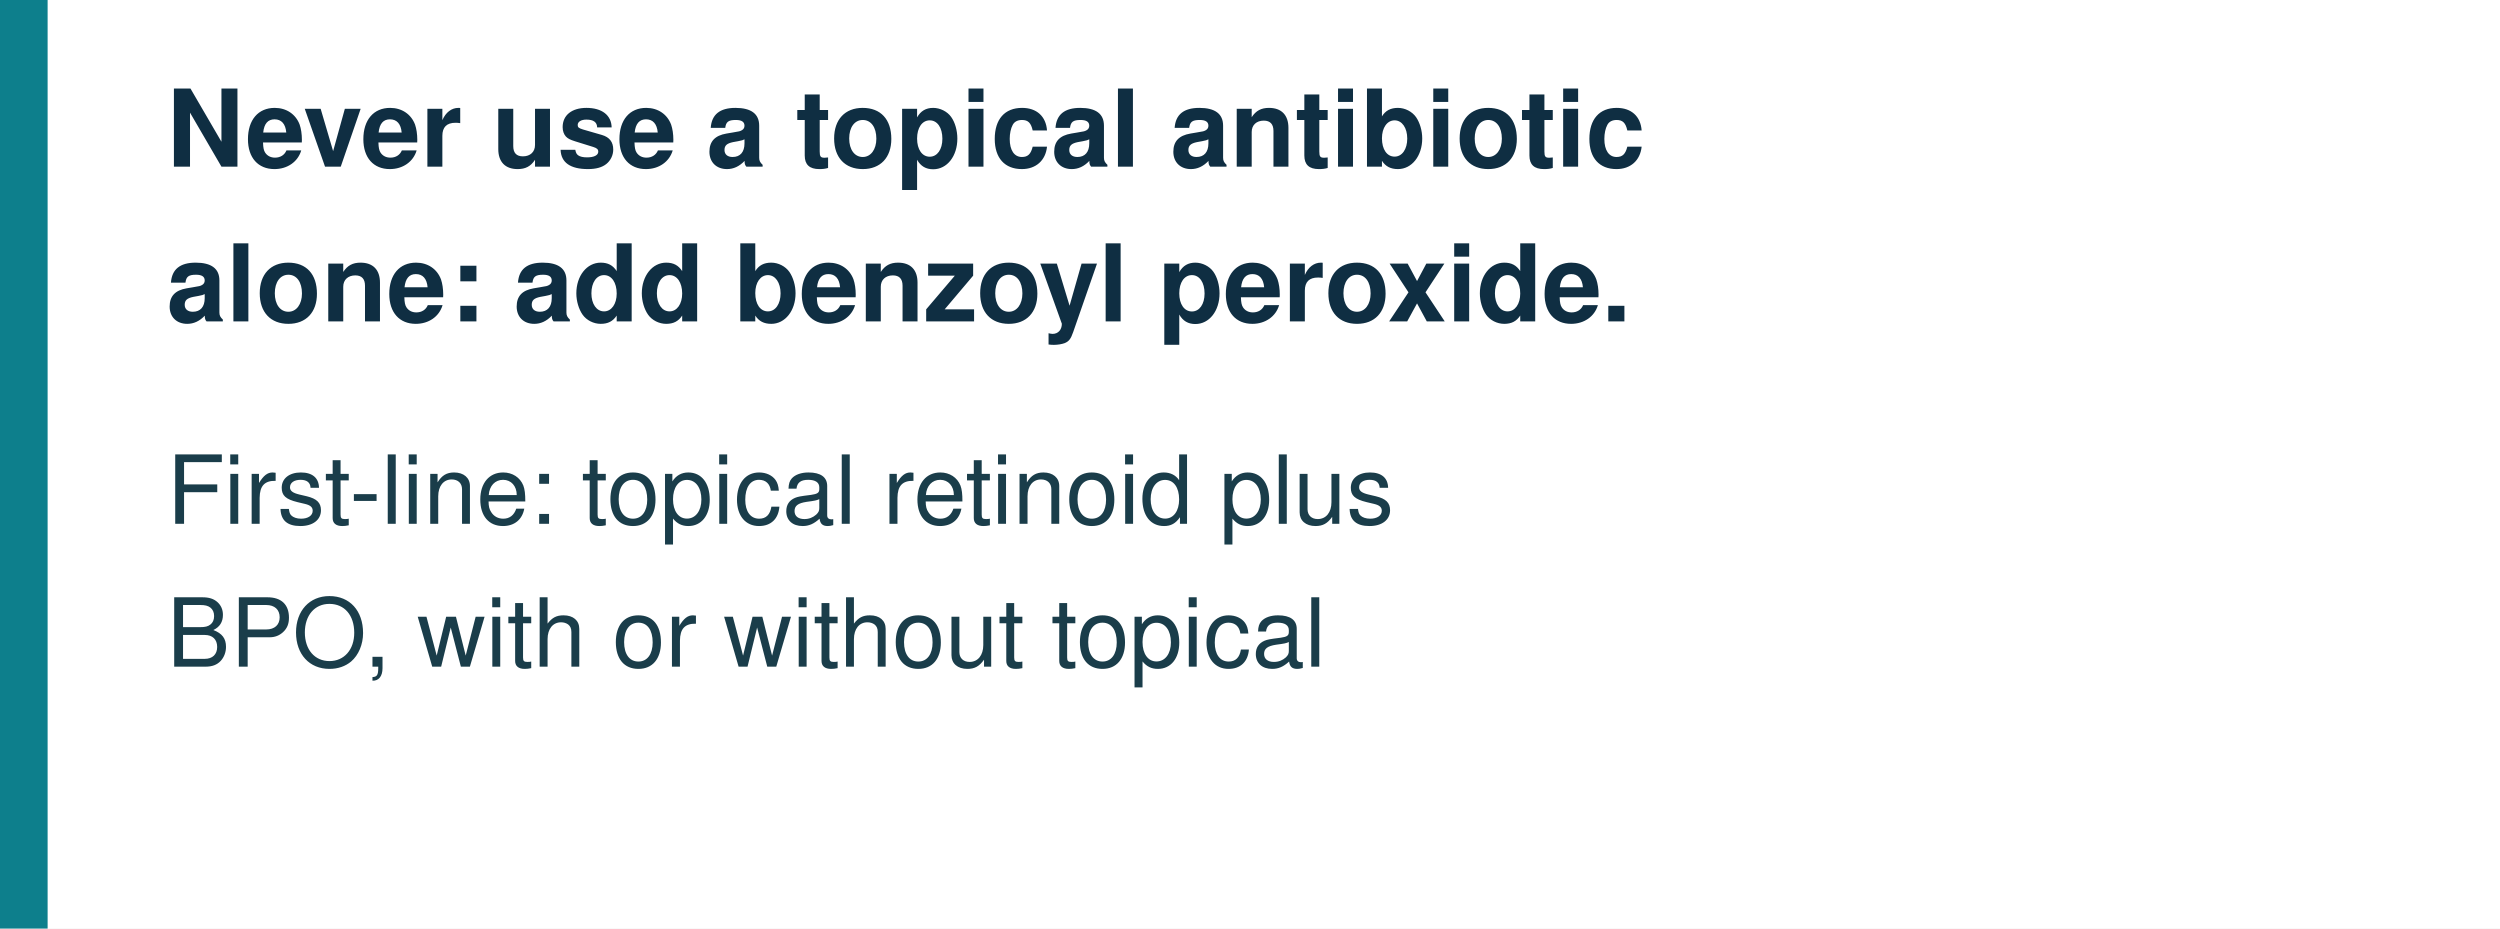
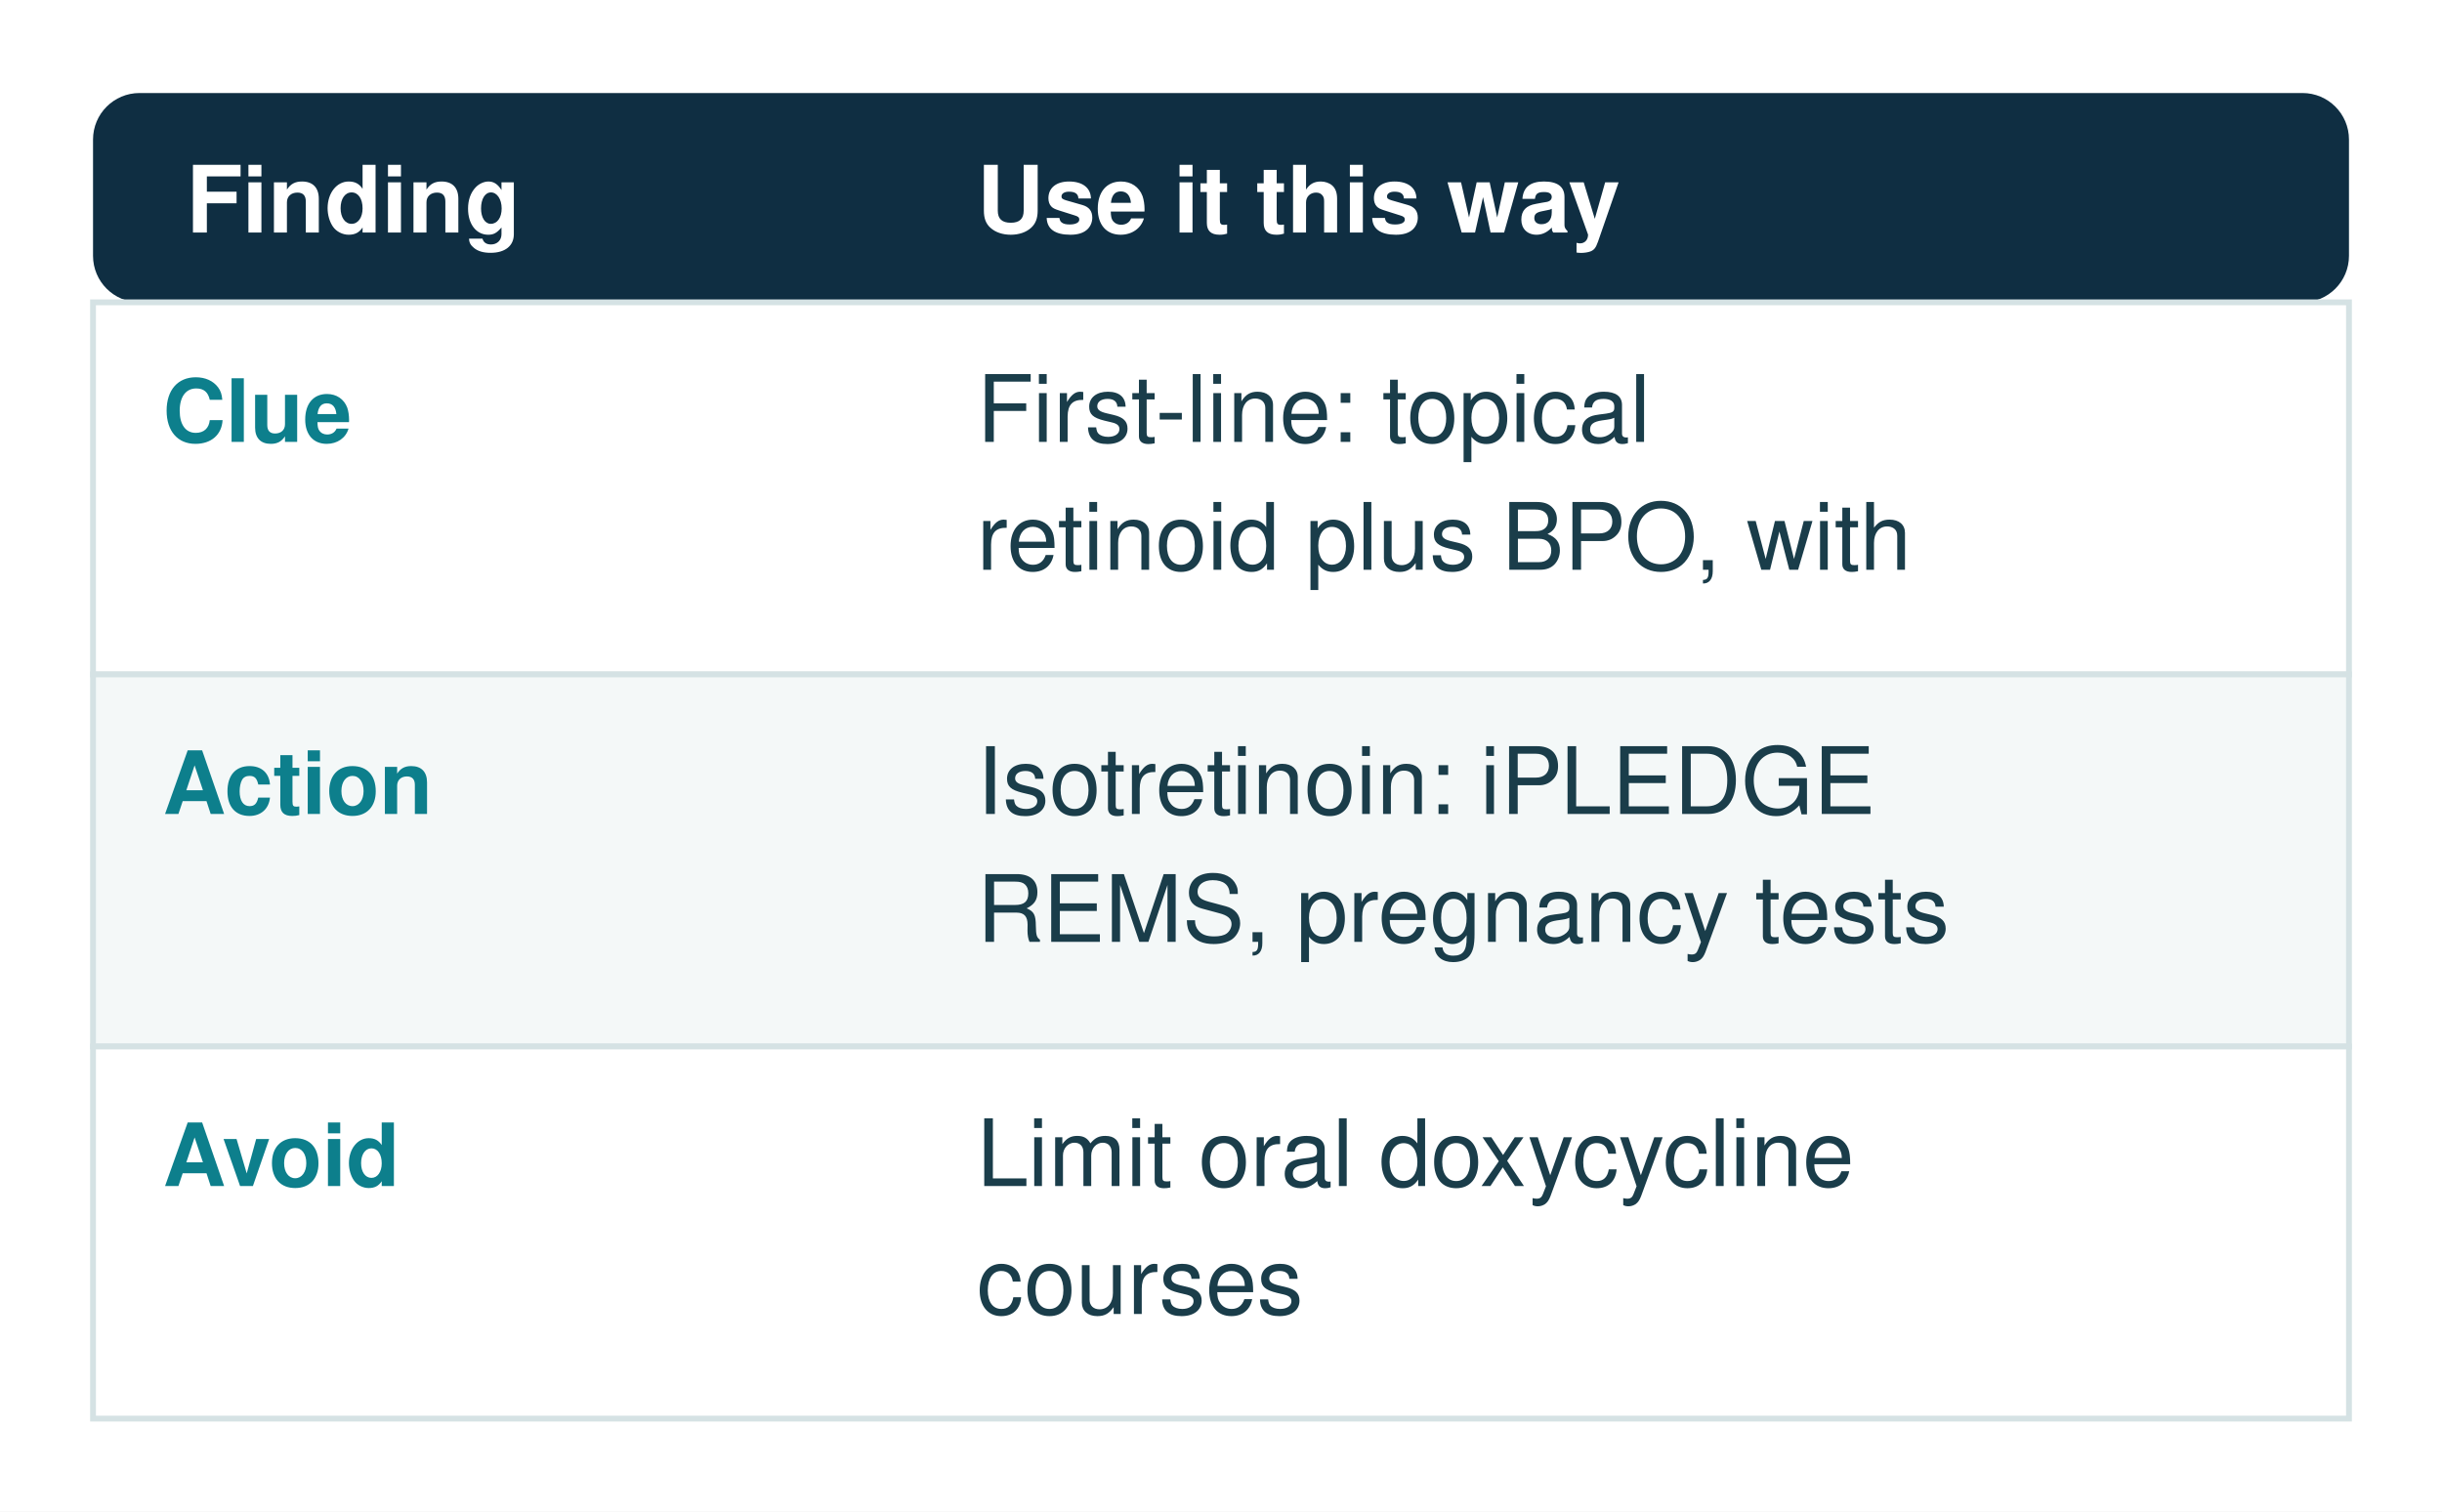
- <svg xmlns="http://www.w3.org/2000/svg" viewBox="0 0 420 156" width="420" height="156" role="img" aria-labelledby="tnaplex180">
-   <rect width="420" height="156" fill="#ffffff" />
-   <rect x="0" y="0" width="8" height="156" fill="#0d7f8c" />
-   <text x="28" y="28" font-family="Helvetica Neue, Helvetica, Arial, sans-serif" font-size="18" font-weight="700" fill="#0f2e42" text-anchor="start">Never use a topical antibiotic</text>
-   <text x="28" y="54" font-family="Helvetica Neue, Helvetica, Arial, sans-serif" font-size="18" font-weight="700" fill="#0f2e42" text-anchor="start">alone: add benzoyl peroxide.</text>
-   <text x="28" y="88" font-family="Helvetica Neue, Helvetica, Arial, sans-serif" font-size="16" font-weight="500" fill="#1a3d4a" text-anchor="start">First-line: topical retinoid plus</text>
-   <text x="28" y="112" font-family="Helvetica Neue, Helvetica, Arial, sans-serif" font-size="16" font-weight="500" fill="#1a3d4a" text-anchor="start">BPO, with or without topical</text>
+ <svg xmlns="http://www.w3.org/2000/svg" viewBox="0 0 420 260" width="420" height="260" role="img">
+   <rect width="420" height="260" fill="#ffffff" />
+   <rect x="16" y="16" width="388" height="36" rx="8" fill="#0f2e42" />
+   <text x="32" y="40" font-family="Helvetica Neue, Helvetica, Arial, sans-serif" font-size="16" font-weight="700" fill="#ffffff" text-anchor="start">Finding</text>
+   <text x="168" y="40" font-family="Helvetica Neue, Helvetica, Arial, sans-serif" font-size="16" font-weight="700" fill="#ffffff" text-anchor="start">Use it this way</text>
+   <rect x="16" y="52" width="388" height="64" fill="#ffffff" stroke="#d5e2e4" />
+   <text x="28" y="76" font-family="Helvetica Neue, Helvetica, Arial, sans-serif" font-size="15" font-weight="700" fill="#0d7f8c" text-anchor="start">Clue</text>
+   <text x="168" y="76" font-family="Helvetica Neue, Helvetica, Arial, sans-serif" font-size="16" font-weight="500" fill="#1a3d4a" text-anchor="start">First-line: topical</text>
+   <text x="168" y="98" font-family="Helvetica Neue, Helvetica, Arial, sans-serif" font-size="16" font-weight="500" fill="#1a3d4a" text-anchor="start">retinoid plus BPO, with</text>
+   <rect x="16" y="116" width="388" height="64" fill="#f4f8f8" stroke="#d5e2e4" />
+   <text x="28" y="140" font-family="Helvetica Neue, Helvetica, Arial, sans-serif" font-size="15" font-weight="700" fill="#0d7f8c" text-anchor="start">Action</text>
+   <text x="168" y="140" font-family="Helvetica Neue, Helvetica, Arial, sans-serif" font-size="16" font-weight="500" fill="#1a3d4a" text-anchor="start">Isotretinoin: iPLEDGE</text>
+   <text x="168" y="162" font-family="Helvetica Neue, Helvetica, Arial, sans-serif" font-size="16" font-weight="500" fill="#1a3d4a" text-anchor="start">REMS, pregnancy tests</text>
+   <rect x="16" y="180" width="388" height="64" fill="#ffffff" stroke="#d5e2e4" />
+   <text x="28" y="204" font-family="Helvetica Neue, Helvetica, Arial, sans-serif" font-size="15" font-weight="700" fill="#0d7f8c" text-anchor="start">Avoid</text>
+   <text x="168" y="204" font-family="Helvetica Neue, Helvetica, Arial, sans-serif" font-size="16" font-weight="500" fill="#1a3d4a" text-anchor="start">Limit oral doxycycline</text>
+   <text x="168" y="226" font-family="Helvetica Neue, Helvetica, Arial, sans-serif" font-size="16" font-weight="500" fill="#1a3d4a" text-anchor="start">courses</text>
</svg>
